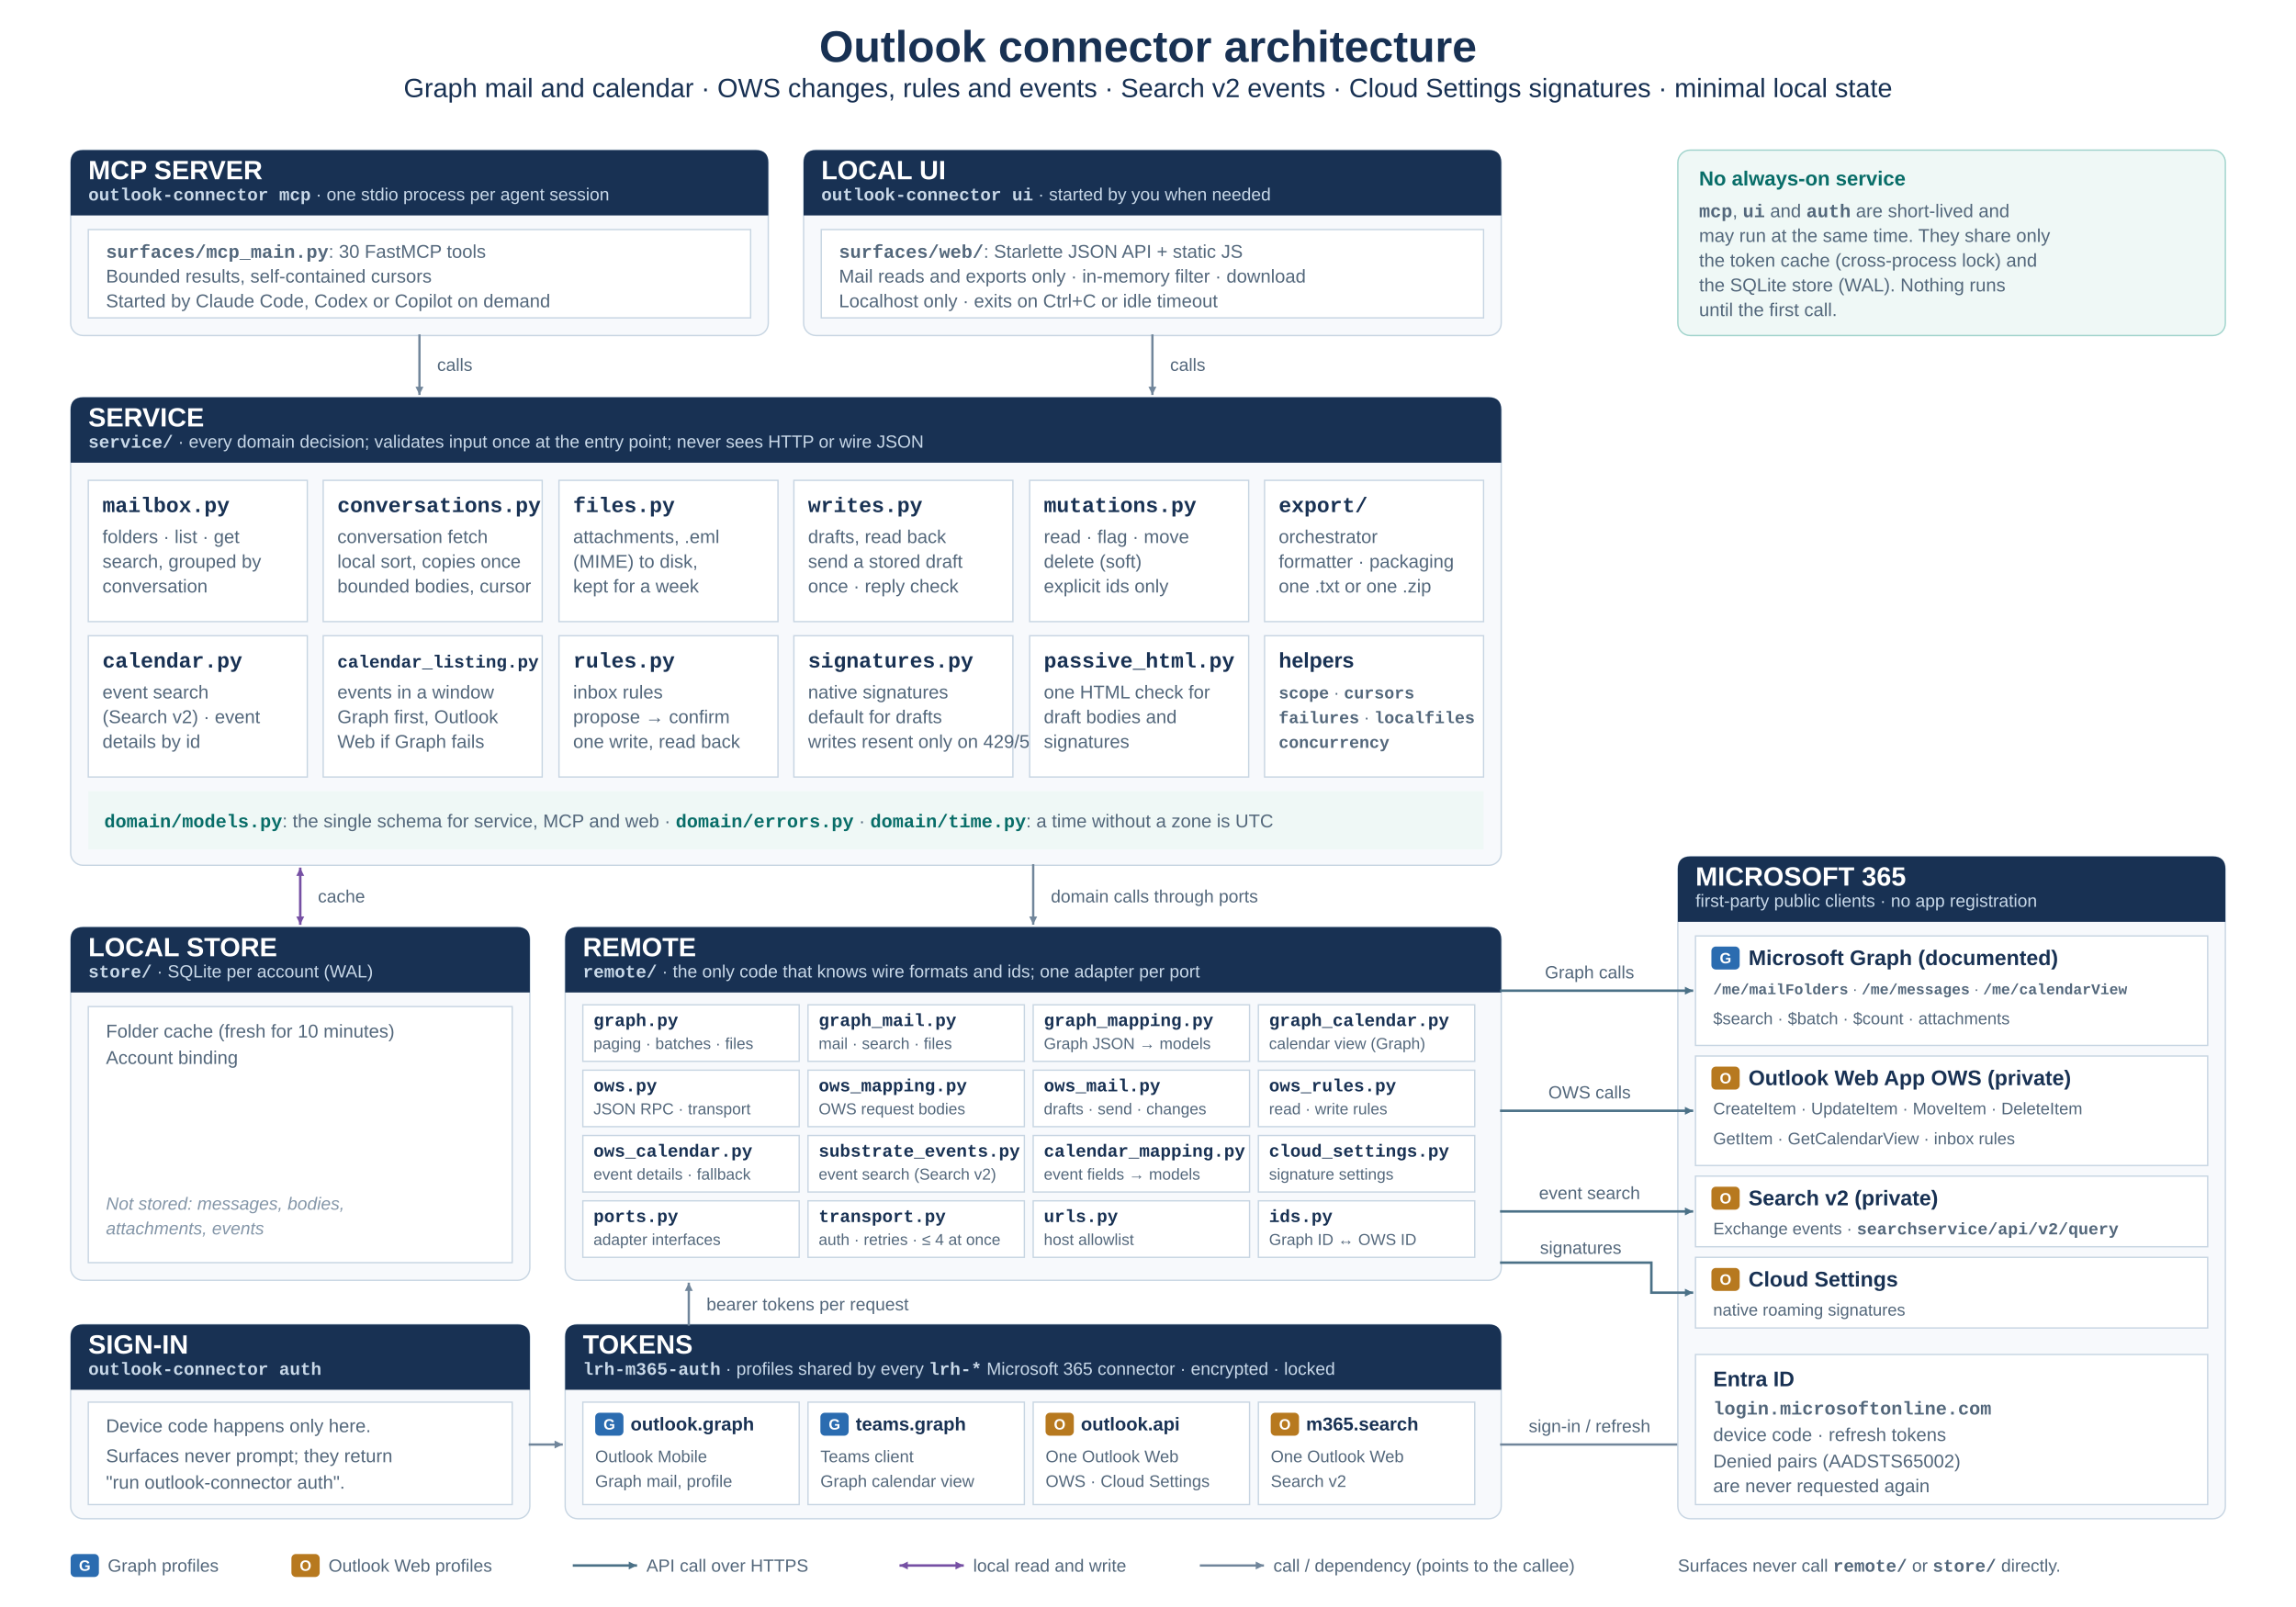
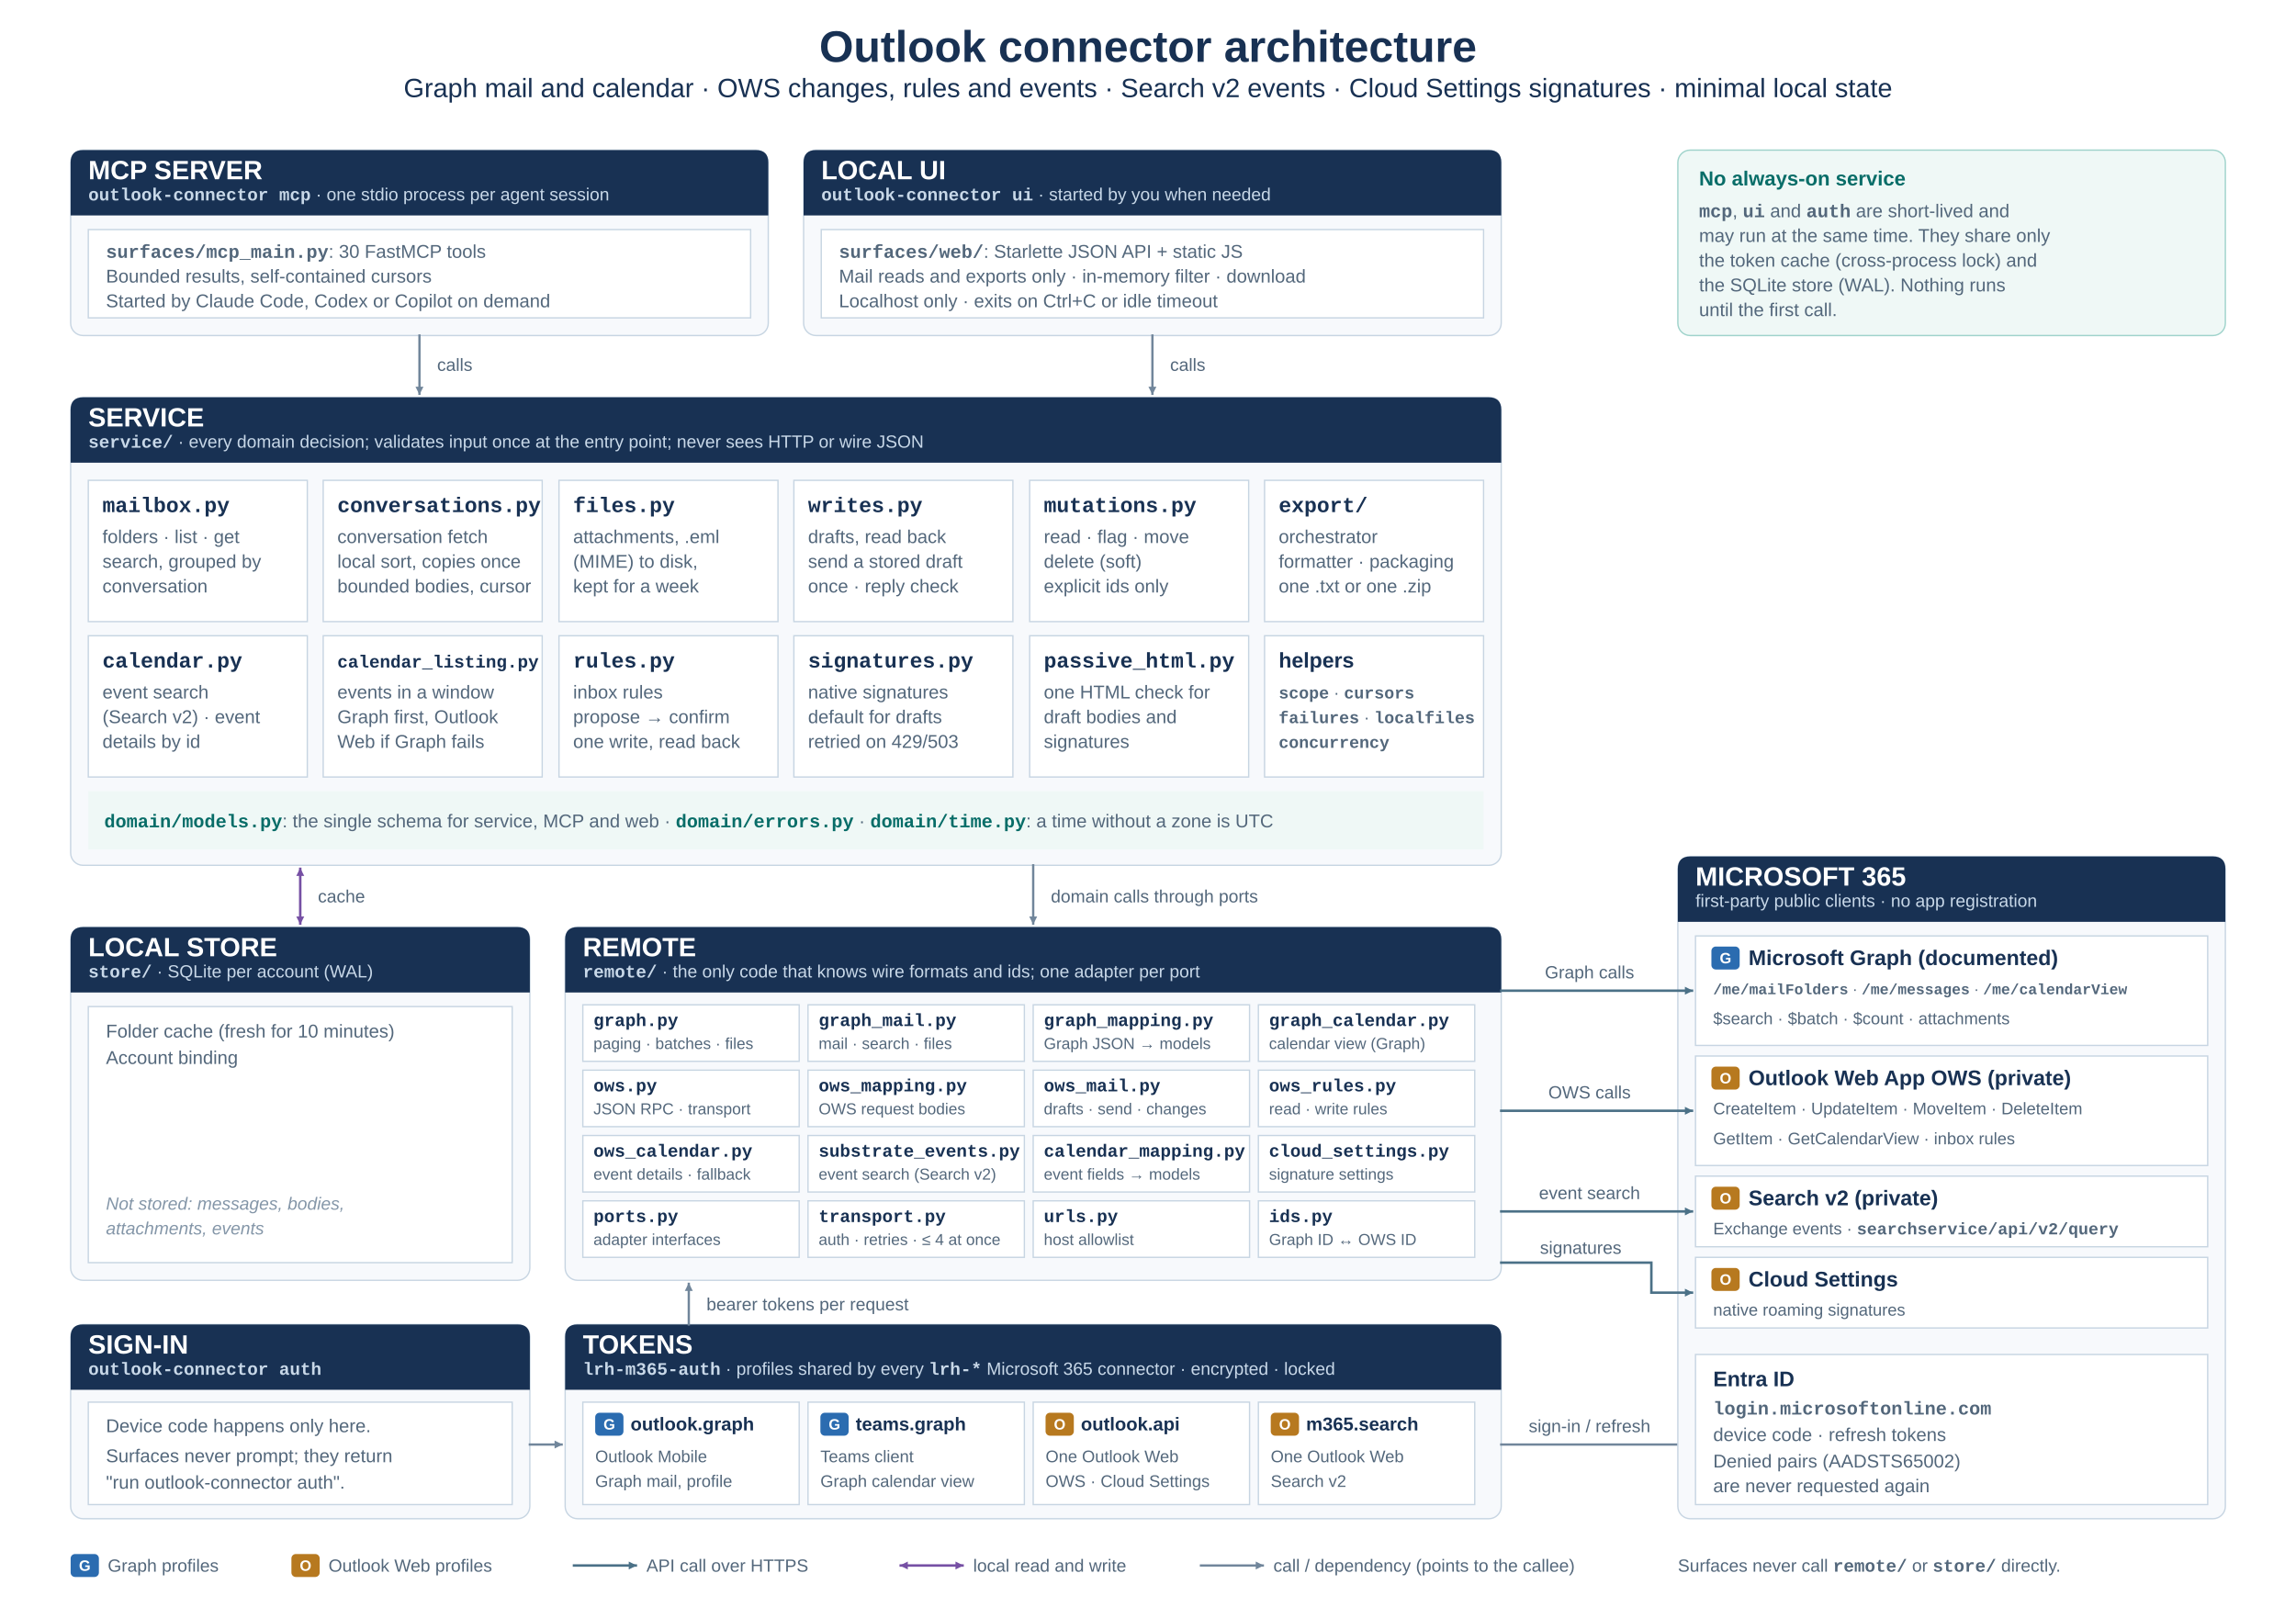
<svg xmlns="http://www.w3.org/2000/svg" width="2600" height="1820" viewBox="0 0 2600 1820" role="img" aria-labelledby="title description">
  <defs>
    <style>
      text { font-family: Arial, Helvetica, sans-serif; }
      .title { fill: #183153; font-size: 50px; font-weight: 700; }
      .subtitle { fill: #183153; font-size: 30px; }
      .card-title { fill: #fff; font-size: 30px; font-weight: 700; }
      .card-subtitle { fill: #c8d8e8; font-size: 20px; }
      .section-title { fill: #183153; font-size: 24px; font-weight: 700; }
      .detail { fill: #53677b; font-size: 21px; }
      .muted { fill: #8496a8; font-size: 20px; font-style: italic; }
      .code { font-family: "Courier New", Consolas, monospace; font-weight: 700; }
      .badge { fill: #fff; font-size: 17px; font-weight: 700; }
      .note-title { fill: #086d68; font-size: 23px; font-weight: 700; }
      .flow-label { fill: #53677b; font-size: 20px; }
      .call-flow { fill: none; stroke: #71869b; stroke-width: 2.6; stroke-linecap: square; stroke-linejoin: miter; marker-end: url(#arrow); }
      .api-flow { fill: none; stroke: #4b7187; stroke-width: 2.8; stroke-linecap: square; marker-end: url(#api-arrow); }
      .local-flow { fill: none; stroke: #7650a4; stroke-width: 2.8; stroke-linecap: square; marker-start: url(#purple-arrow); marker-end: url(#purple-arrow); }
    </style>
    <marker id="arrow" markerWidth="9" markerHeight="9" refX="8" refY="4.5" orient="auto" markerUnits="userSpaceOnUse">
      <path d="M0 0 L9 4.5 L0 9 Z" fill="#71869b" />
    </marker>
    <marker id="api-arrow" markerWidth="9" markerHeight="9" refX="8" refY="4.5" orient="auto" markerUnits="userSpaceOnUse">
      <path d="M0 0 L9 4.5 L0 9 Z" fill="#4b7187" />
    </marker>
    <marker id="purple-arrow" markerWidth="9" markerHeight="9" refX="8" refY="4.5" orient="auto-start-reverse" markerUnits="userSpaceOnUse">
      <path d="M0 0 L9 4.5 L0 9 Z" fill="#7650a4" />
    </marker>
  </defs>
  <rect width="2600" height="1820" fill="#fff" />
  <text class="title" x="1300" y="70" text-anchor="middle">Outlook connector architecture</text>
  <text class="subtitle" x="1300" y="110" text-anchor="middle">Graph mail and calendar · OWS changes, rules and events · Search v2 events · Cloud Settings signatures · minimal local state</text>
  <rect x="80" y="170" width="790" height="210" rx="14" fill="#f7f9fc" stroke="#c7d5e2" stroke-width="1.5" />
  <path d="M80 244 V184 Q80 170 94 170 H856 Q870 170 870 184 V244 Z" fill="#183153" />
  <text class="card-title" x="100" y="203">MCP SERVER</text>
  <text class="card-subtitle" x="100" y="227">
    <tspan class="code">outlook-connector mcp</tspan> · one stdio process per agent session</text>
  <rect x="100" y="260" width="750" height="100" fill="#fff" stroke="#c7d5e2" stroke-width="1.5" />
  <text class="detail" x="120" y="292">
    <tspan class="code">surfaces/mcp_main.py</tspan>: 30 FastMCP tools</text>
  <text class="detail" x="120" y="320">Bounded results, self-contained cursors</text>
  <text class="detail" x="120" y="348">Started by Claude Code, Codex or Copilot on demand</text>
  <rect x="910" y="170" width="790" height="210" rx="14" fill="#f7f9fc" stroke="#c7d5e2" stroke-width="1.5" />
  <path d="M910 244 V184 Q910 170 924 170 H1686 Q1700 170 1700 184 V244 Z" fill="#183153" />
  <text class="card-title" x="930" y="203">LOCAL UI</text>
  <text class="card-subtitle" x="930" y="227">
    <tspan class="code">outlook-connector ui</tspan> · started by you when needed</text>
  <rect x="930" y="260" width="750" height="100" fill="#fff" stroke="#c7d5e2" stroke-width="1.5" />
  <text class="detail" x="950" y="292">
    <tspan class="code">surfaces/web/</tspan>: Starlette JSON API + static JS</text>
  <text class="detail" x="950" y="320">Mail reads and exports only · in-memory filter · download</text>
  <text class="detail" x="950" y="348">Localhost only · exits on Ctrl+C or idle timeout</text>
  <rect x="1900" y="170" width="620" height="210" rx="14" fill="#eff8f6" stroke="#9fd3cb" stroke-width="1.5" />
  <text class="note-title" x="1924" y="210">No always-on service</text>
  <text class="detail" x="1924" y="246">
    <tspan class="code">mcp</tspan>, <tspan class="code">ui</tspan> and <tspan class="code">auth</tspan> are short-lived and</text>
  <text class="detail" x="1924" y="274">may run at the same time. They share only</text>
  <text class="detail" x="1924" y="302">the token cache (cross-process lock) and</text>
  <text class="detail" x="1924" y="330">the SQLite store (WAL). Nothing runs</text>
  <text class="detail" x="1924" y="358">until the first call.</text>
  <path class="call-flow" d="M475 380 V446" />
  <path class="call-flow" d="M1305 380 V446" />
  <text class="flow-label" x="495" y="420">calls</text>
  <text class="flow-label" x="1325" y="420">calls</text>
  <rect x="80" y="450" width="1620" height="530" rx="14" fill="#f7f9fc" stroke="#c7d5e2" stroke-width="1.5" />
  <path d="M80 524 V464 Q80 450 94 450 H1686 Q1700 450 1700 464 V524 Z" fill="#183153" />
  <text class="card-title" x="100" y="483">SERVICE</text>
  <text class="card-subtitle" x="100" y="507">
    <tspan class="code">service/</tspan> · every domain decision; validates input once at the entry point; never sees HTTP or wire JSON</text>
  <rect x="100" y="544" width="248" height="160" fill="#fff" stroke="#c7d5e2" stroke-width="1.5" />
  <text class="section-title code" x="116" y="580">mailbox.py</text>
  <text class="detail" x="116" y="615">folders · list · get</text>
  <text class="detail" x="116" y="643">search, grouped by</text>
  <text class="detail" x="116" y="671">conversation</text>
  <rect x="366" y="544" width="248" height="160" fill="#fff" stroke="#c7d5e2" stroke-width="1.5" />
  <text class="section-title code" x="382" y="580">conversations.py</text>
  <text class="detail" x="382" y="615">conversation fetch</text>
  <text class="detail" x="382" y="643">local sort, copies once</text>
  <text class="detail" x="382" y="671">bounded bodies, cursor</text>
  <rect x="633" y="544" width="248" height="160" fill="#fff" stroke="#c7d5e2" stroke-width="1.5" />
  <text class="section-title code" x="649" y="580">files.py</text>
  <text class="detail" x="649" y="615">attachments, .eml</text>
  <text class="detail" x="649" y="643">(MIME) to disk,</text>
  <text class="detail" x="649" y="671">kept for a week</text>
  <rect x="899" y="544" width="248" height="160" fill="#fff" stroke="#c7d5e2" stroke-width="1.5" />
  <text class="section-title code" x="915" y="580">writes.py</text>
  <text class="detail" x="915" y="615">drafts, read back</text>
  <text class="detail" x="915" y="643">send a stored draft</text>
  <text class="detail" x="915" y="671">once · reply check</text>
  <rect x="1166" y="544" width="248" height="160" fill="#fff" stroke="#c7d5e2" stroke-width="1.5" />
  <text class="section-title code" x="1182" y="580">mutations.py</text>
  <text class="detail" x="1182" y="615">read · flag · move</text>
  <text class="detail" x="1182" y="643">delete (soft)</text>
  <text class="detail" x="1182" y="671">explicit ids only</text>
  <rect x="1432" y="544" width="248" height="160" fill="#fff" stroke="#c7d5e2" stroke-width="1.5" />
  <text class="section-title code" x="1448" y="580">export/</text>
  <text class="detail" x="1448" y="615">orchestrator</text>
  <text class="detail" x="1448" y="643">formatter · packaging</text>
  <text class="detail" x="1448" y="671">one .txt or one .zip</text>
  <rect x="100" y="720" width="248" height="160" fill="#fff" stroke="#c7d5e2" stroke-width="1.5" />
  <text class="section-title code" x="116" y="756">calendar.py</text>
  <text class="detail" x="116" y="791">event search</text>
  <text class="detail" x="116" y="819">(Search v2) · event</text>
  <text class="detail" x="116" y="847">details by id</text>
  <rect x="366" y="720" width="248" height="160" fill="#fff" stroke="#c7d5e2" stroke-width="1.5" />
  <text class="section-title code" x="382" y="756" style="font-size:20px">calendar_listing.py</text>
  <text class="detail" x="382" y="791">events in a window</text>
  <text class="detail" x="382" y="819">Graph first, Outlook</text>
  <text class="detail" x="382" y="847">Web if Graph fails</text>
  <rect x="633" y="720" width="248" height="160" fill="#fff" stroke="#c7d5e2" stroke-width="1.5" />
  <text class="section-title code" x="649" y="756">rules.py</text>
  <text class="detail" x="649" y="791">inbox rules</text>
  <text class="detail" x="649" y="819">propose → confirm</text>
  <text class="detail" x="649" y="847">one write, read back</text>
  <rect x="899" y="720" width="248" height="160" fill="#fff" stroke="#c7d5e2" stroke-width="1.5" />
  <text class="section-title code" x="915" y="756">signatures.py</text>
  <text class="detail" x="915" y="791">native signatures</text>
  <text class="detail" x="915" y="819">default for drafts</text>
-   <text class="detail" x="915" y="847">writes resent only on 429/503</text>
+   <text class="detail" x="915" y="847">retried on 429/503</text>
  <rect x="1166" y="720" width="248" height="160" fill="#fff" stroke="#c7d5e2" stroke-width="1.5" />
  <text class="section-title code" x="1182" y="756">passive_html.py</text>
  <text class="detail" x="1182" y="791">one HTML check for</text>
  <text class="detail" x="1182" y="819">draft bodies and</text>
  <text class="detail" x="1182" y="847">signatures</text>
  <rect x="1432" y="720" width="248" height="160" fill="#fff" stroke="#c7d5e2" stroke-width="1.5" />
  <text class="section-title" x="1448" y="756">helpers</text>
  <text class="detail" x="1448" y="791" style="font-size:19px">
    <tspan class="code">scope</tspan> · <tspan class="code">cursors</tspan>
  </text>
  <text class="detail" x="1448" y="819" style="font-size:19px">
    <tspan class="code">failures</tspan> · <tspan class="code">localfiles</tspan>
  </text>
  <text class="detail" x="1448" y="847" style="font-size:19px">
    <tspan class="code">concurrency</tspan>
  </text>
  <rect x="100" y="896" width="1580" height="66" fill="#eff8f6" />
  <text class="detail" x="118" y="937">
    <tspan class="code" fill="#086d68">domain/models.py</tspan>: the single schema for service, MCP and web  ·  <tspan class="code" fill="#086d68">domain/errors.py</tspan>  ·  <tspan class="code" fill="#086d68">domain/time.py</tspan>: a time without a zone is UTC</text>
  <path class="local-flow" d="M340 984 V1046" />
  <text class="flow-label" x="360" y="1022">cache</text>
  <path class="call-flow" d="M1170 980 V1046" />
  <text class="flow-label" x="1190" y="1022">domain calls through ports</text>
  <rect x="80" y="1050" width="520" height="400" rx="14" fill="#f7f9fc" stroke="#c7d5e2" stroke-width="1.5" />
  <path d="M80 1124 V1064 Q80 1050 94 1050 H586 Q600 1050 600 1064 V1124 Z" fill="#183153" />
  <text class="card-title" x="100" y="1083">LOCAL STORE</text>
  <text class="card-subtitle" x="100" y="1107">
    <tspan class="code">store/</tspan> · SQLite per account (WAL)</text>
  <rect x="100" y="1140" width="480" height="290" fill="#fff" stroke="#c7d5e2" stroke-width="1.5" />
  <text class="detail" x="120" y="1175">Folder cache (fresh for 10 minutes)</text>
  <text class="detail" x="120" y="1205">Account binding</text>
  <text class="muted" x="120" y="1370">Not stored: messages, bodies,</text>
  <text class="muted" x="120" y="1398">attachments, events</text>
  <rect x="640" y="1050" width="1060" height="400" rx="14" fill="#f7f9fc" stroke="#c7d5e2" stroke-width="1.5" />
  <path d="M640 1124 V1064 Q640 1050 654 1050 H1686 Q1700 1050 1700 1064 V1124 Z" fill="#183153" />
  <text class="card-title" x="660" y="1083">REMOTE</text>
  <text class="card-subtitle" x="660" y="1107">
    <tspan class="code">remote/</tspan> · the only code that knows wire formats and ids; one adapter per port</text>
  <rect x="660" y="1138" width="245" height="64" fill="#fff" stroke="#c7d5e2" stroke-width="1.5" />
  <text class="section-title code" x="672" y="1162" style="font-size:20px">graph.py</text>
  <text class="detail" x="672" y="1188" style="font-size:18px">paging · batches · files</text>
  <rect x="915" y="1138" width="245" height="64" fill="#fff" stroke="#c7d5e2" stroke-width="1.5" />
  <text class="section-title code" x="927" y="1162" style="font-size:20px">graph_mail.py</text>
  <text class="detail" x="927" y="1188" style="font-size:18px">mail · search · files</text>
  <rect x="1170" y="1138" width="245" height="64" fill="#fff" stroke="#c7d5e2" stroke-width="1.5" />
  <text class="section-title code" x="1182" y="1162" style="font-size:20px">graph_mapping.py</text>
  <text class="detail" x="1182" y="1188" style="font-size:18px">Graph JSON → models</text>
  <rect x="1425" y="1138" width="245" height="64" fill="#fff" stroke="#c7d5e2" stroke-width="1.5" />
  <text class="section-title code" x="1437" y="1162" style="font-size:20px">graph_calendar.py</text>
  <text class="detail" x="1437" y="1188" style="font-size:18px">calendar view (Graph)</text>
  <rect x="660" y="1212" width="245" height="64" fill="#fff" stroke="#c7d5e2" stroke-width="1.5" />
  <text class="section-title code" x="672" y="1236" style="font-size:20px">ows.py</text>
  <text class="detail" x="672" y="1262" style="font-size:18px">JSON RPC · transport</text>
  <rect x="915" y="1212" width="245" height="64" fill="#fff" stroke="#c7d5e2" stroke-width="1.5" />
  <text class="section-title code" x="927" y="1236" style="font-size:20px">ows_mapping.py</text>
  <text class="detail" x="927" y="1262" style="font-size:18px">OWS request bodies</text>
  <rect x="1170" y="1212" width="245" height="64" fill="#fff" stroke="#c7d5e2" stroke-width="1.5" />
  <text class="section-title code" x="1182" y="1236" style="font-size:20px">ows_mail.py</text>
  <text class="detail" x="1182" y="1262" style="font-size:18px">drafts · send · changes</text>
  <rect x="1425" y="1212" width="245" height="64" fill="#fff" stroke="#c7d5e2" stroke-width="1.5" />
  <text class="section-title code" x="1437" y="1236" style="font-size:20px">ows_rules.py</text>
  <text class="detail" x="1437" y="1262" style="font-size:18px">read · write rules</text>
  <rect x="660" y="1286" width="245" height="64" fill="#fff" stroke="#c7d5e2" stroke-width="1.5" />
  <text class="section-title code" x="672" y="1310" style="font-size:20px">ows_calendar.py</text>
  <text class="detail" x="672" y="1336" style="font-size:18px">event details · fallback</text>
  <rect x="915" y="1286" width="245" height="64" fill="#fff" stroke="#c7d5e2" stroke-width="1.5" />
  <text class="section-title code" x="927" y="1310" style="font-size:20px">substrate_events.py</text>
  <text class="detail" x="927" y="1336" style="font-size:18px">event search (Search v2)</text>
  <rect x="1170" y="1286" width="245" height="64" fill="#fff" stroke="#c7d5e2" stroke-width="1.5" />
  <text class="section-title code" x="1182" y="1310" style="font-size:20px">calendar_mapping.py</text>
  <text class="detail" x="1182" y="1336" style="font-size:18px">event fields → models</text>
  <rect x="1425" y="1286" width="245" height="64" fill="#fff" stroke="#c7d5e2" stroke-width="1.5" />
  <text class="section-title code" x="1437" y="1310" style="font-size:20px">cloud_settings.py</text>
  <text class="detail" x="1437" y="1336" style="font-size:18px">signature settings</text>
  <rect x="660" y="1360" width="245" height="64" fill="#fff" stroke="#c7d5e2" stroke-width="1.5" />
  <text class="section-title code" x="672" y="1384" style="font-size:20px">ports.py</text>
  <text class="detail" x="672" y="1410" style="font-size:18px">adapter interfaces</text>
  <rect x="915" y="1360" width="245" height="64" fill="#fff" stroke="#c7d5e2" stroke-width="1.5" />
  <text class="section-title code" x="927" y="1384" style="font-size:20px">transport.py</text>
  <text class="detail" x="927" y="1410" style="font-size:18px">auth · retries · ≤ 4 at once</text>
  <rect x="1170" y="1360" width="245" height="64" fill="#fff" stroke="#c7d5e2" stroke-width="1.5" />
  <text class="section-title code" x="1182" y="1384" style="font-size:20px">urls.py</text>
  <text class="detail" x="1182" y="1410" style="font-size:18px">host allowlist</text>
  <rect x="1425" y="1360" width="245" height="64" fill="#fff" stroke="#c7d5e2" stroke-width="1.5" />
  <text class="section-title code" x="1437" y="1384" style="font-size:20px">ids.py</text>
  <text class="detail" x="1437" y="1410" style="font-size:18px">Graph ID ↔ OWS ID</text>
  <rect x="80" y="1500" width="520" height="220" rx="14" fill="#f7f9fc" stroke="#c7d5e2" stroke-width="1.5" />
  <path d="M80 1574 V1514 Q80 1500 94 1500 H586 Q600 1500 600 1514 V1574 Z" fill="#183153" />
  <text class="card-title" x="100" y="1533">SIGN-IN</text>
  <text class="card-subtitle" x="100" y="1557">
    <tspan class="code">outlook-connector auth</tspan>
  </text>
  <rect x="100" y="1588" width="480" height="116" fill="#fff" stroke="#c7d5e2" stroke-width="1.5" />
  <text class="detail" x="120" y="1622">Device code happens only here.</text>
  <text class="detail" x="120" y="1656">Surfaces never prompt; they return</text>
  <text class="detail" x="120" y="1686">"run outlook-connector auth".</text>
  <path class="call-flow" d="M600 1636 H636" />
  <rect x="640" y="1500" width="1060" height="220" rx="14" fill="#f7f9fc" stroke="#c7d5e2" stroke-width="1.5" />
  <path d="M640 1574 V1514 Q640 1500 654 1500 H1686 Q1700 1500 1700 1514 V1574 Z" fill="#183153" />
  <text class="card-title" x="660" y="1533">TOKENS</text>
  <text class="card-subtitle" x="660" y="1557">
    <tspan class="code">lrh-m365-auth</tspan> · profiles shared by every <tspan class="code">lrh-*</tspan> Microsoft 365 connector · encrypted · locked</text>
  <rect x="660" y="1588" width="245" height="116" fill="#fff" stroke="#c7d5e2" stroke-width="1.5" />
  <rect x="674" y="1600" width="32" height="26" rx="5" fill="#2b6cb0" />
  <text class="badge" x="690" y="1619" text-anchor="middle">G</text>
  <text class="section-title" x="714" y="1620" style="font-size:21px">outlook.graph</text>
  <text class="detail" x="674" y="1656" style="font-size:19px">Outlook Mobile</text>
  <text class="detail" x="674" y="1684" style="font-size:19px">Graph mail, profile</text>
  <rect x="915" y="1588" width="245" height="116" fill="#fff" stroke="#c7d5e2" stroke-width="1.5" />
  <rect x="929" y="1600" width="32" height="26" rx="5" fill="#2b6cb0" />
  <text class="badge" x="945" y="1619" text-anchor="middle">G</text>
  <text class="section-title" x="969" y="1620" style="font-size:21px">teams.graph</text>
  <text class="detail" x="929" y="1656" style="font-size:19px">Teams client</text>
  <text class="detail" x="929" y="1684" style="font-size:19px">Graph calendar view</text>
  <rect x="1170" y="1588" width="245" height="116" fill="#fff" stroke="#c7d5e2" stroke-width="1.5" />
  <rect x="1184" y="1600" width="32" height="26" rx="5" fill="#b7791f" />
  <text class="badge" x="1200" y="1619" text-anchor="middle">O</text>
  <text class="section-title" x="1224" y="1620" style="font-size:21px">outlook.api</text>
  <text class="detail" x="1184" y="1656" style="font-size:19px">One Outlook Web</text>
  <text class="detail" x="1184" y="1684" style="font-size:19px">OWS · Cloud Settings</text>
  <rect x="1425" y="1588" width="245" height="116" fill="#fff" stroke="#c7d5e2" stroke-width="1.5" />
  <rect x="1439" y="1600" width="32" height="26" rx="5" fill="#b7791f" />
  <text class="badge" x="1455" y="1619" text-anchor="middle">O</text>
  <text class="section-title" x="1479" y="1620" style="font-size:21px">m365.search</text>
  <text class="detail" x="1439" y="1656" style="font-size:19px">One Outlook Web</text>
  <text class="detail" x="1439" y="1684" style="font-size:19px">Search v2</text>
  <path class="call-flow" d="M780 1500 V1454" />
  <text class="flow-label" x="800" y="1484">bearer tokens per request</text>
  <path class="call-flow" d="M1700 1636 H1916" />
  <text class="flow-label" x="1800" y="1622" text-anchor="middle">sign-in / refresh</text>
  <rect x="1900" y="970" width="620" height="750" rx="14" fill="#f7f9fc" stroke="#c7d5e2" stroke-width="1.5" />
  <path d="M1900 1044 V984 Q1900 970 1914 970 H2506 Q2520 970 2520 984 V1044 Z" fill="#183153" />
  <text class="card-title" x="1920" y="1003">MICROSOFT 365</text>
  <text class="card-subtitle" x="1920" y="1027">first-party public clients · no app registration</text>
  <rect x="1920" y="1060" width="580" height="124" fill="#fff" stroke="#c7d5e2" stroke-width="1.5" />
  <rect x="1938" y="1072" width="32" height="26" rx="5" fill="#2b6cb0" />
  <text class="badge" x="1954" y="1091" text-anchor="middle">G</text>
  <text class="section-title" x="1980" y="1093">Microsoft Graph (documented)</text>
  <text class="detail" x="1940" y="1126" style="font-size:17px">
    <tspan class="code">/me/mailFolders</tspan> · <tspan class="code">/me/messages</tspan> · <tspan class="code">/me/calendarView</tspan>
  </text>
  <text class="detail" x="1940" y="1160" style="font-size:19px">$search · $batch · $count · attachments</text>
  <rect x="1920" y="1196" width="580" height="124" fill="#fff" stroke="#c7d5e2" stroke-width="1.5" />
  <rect x="1938" y="1208" width="32" height="26" rx="5" fill="#b7791f" />
  <text class="badge" x="1954" y="1227" text-anchor="middle">O</text>
  <text class="section-title" x="1980" y="1229">Outlook Web App OWS (private)</text>
  <text class="detail" x="1940" y="1262" style="font-size:19px">CreateItem · UpdateItem · MoveItem · DeleteItem</text>
  <text class="detail" x="1940" y="1296" style="font-size:19px">GetItem · GetCalendarView · inbox rules</text>
  <rect x="1920" y="1332" width="580" height="80" fill="#fff" stroke="#c7d5e2" stroke-width="1.5" />
  <rect x="1938" y="1344" width="32" height="26" rx="5" fill="#b7791f" />
  <text class="badge" x="1954" y="1363" text-anchor="middle">O</text>
  <text class="section-title" x="1980" y="1365">Search v2 (private)</text>
  <text class="detail" x="1940" y="1398" style="font-size:19px">Exchange events · <tspan class="code">searchservice/api/v2/query</tspan>
  </text>
  <rect x="1920" y="1424" width="580" height="80" fill="#fff" stroke="#c7d5e2" stroke-width="1.5" />
  <rect x="1938" y="1436" width="32" height="26" rx="5" fill="#b7791f" />
  <text class="badge" x="1954" y="1455" text-anchor="middle">O</text>
  <text class="section-title" x="1980" y="1457">Cloud Settings</text>
  <text class="detail" x="1940" y="1490" style="font-size:19px">native roaming signatures</text>
  <rect x="1920" y="1534" width="580" height="170" fill="#fff" stroke="#c7d5e2" stroke-width="1.5" />
  <text class="section-title" x="1940" y="1570">Entra ID</text>
  <text class="detail" x="1940" y="1602">
    <tspan class="code">login.microsoftonline.com</tspan>
  </text>
  <text class="detail" x="1940" y="1632">device code · refresh tokens</text>
  <text class="detail" x="1940" y="1662">Denied pairs (AADSTS65002)</text>
  <text class="detail" x="1940" y="1690">are never requested again</text>
  <path class="api-flow" d="M1700 1122 H1916" />
  <text class="flow-label" x="1800" y="1108" text-anchor="middle">Graph calls</text>
  <path class="api-flow" d="M1700 1258 H1916" />
  <text class="flow-label" x="1800" y="1244" text-anchor="middle">OWS calls</text>
  <path class="api-flow" d="M1700 1372 H1916" />
  <text class="flow-label" x="1800" y="1358" text-anchor="middle">event search</text>
  <path class="api-flow" d="M1700 1430 H1870 V1464 H1916" />
  <text class="flow-label" x="1790" y="1420" text-anchor="middle">signatures</text>
  <rect x="80" y="1760" width="32" height="26" rx="5" fill="#2b6cb0" />
  <text class="badge" x="96" y="1779" text-anchor="middle">G</text>
  <text class="flow-label" x="122" y="1780">Graph profiles</text>
  <rect x="330" y="1760" width="32" height="26" rx="5" fill="#b7791f" />
  <text class="badge" x="346" y="1779" text-anchor="middle">O</text>
  <text class="flow-label" x="372" y="1780">Outlook Web profiles</text>
  <path class="api-flow" d="M650 1773 H720" />
  <text class="flow-label" x="732" y="1780">API call over HTTPS</text>
  <path class="local-flow" d="M1020 1773 H1090" />
  <text class="flow-label" x="1102" y="1780">local read and write</text>
  <path class="call-flow" d="M1360 1773 H1430" />
  <text class="flow-label" x="1442" y="1780">call / dependency (points to the callee)</text>
  <text class="flow-label" x="1900" y="1780">Surfaces never call <tspan class="code">remote/</tspan> or <tspan class="code">store/</tspan> directly.</text>
</svg>
